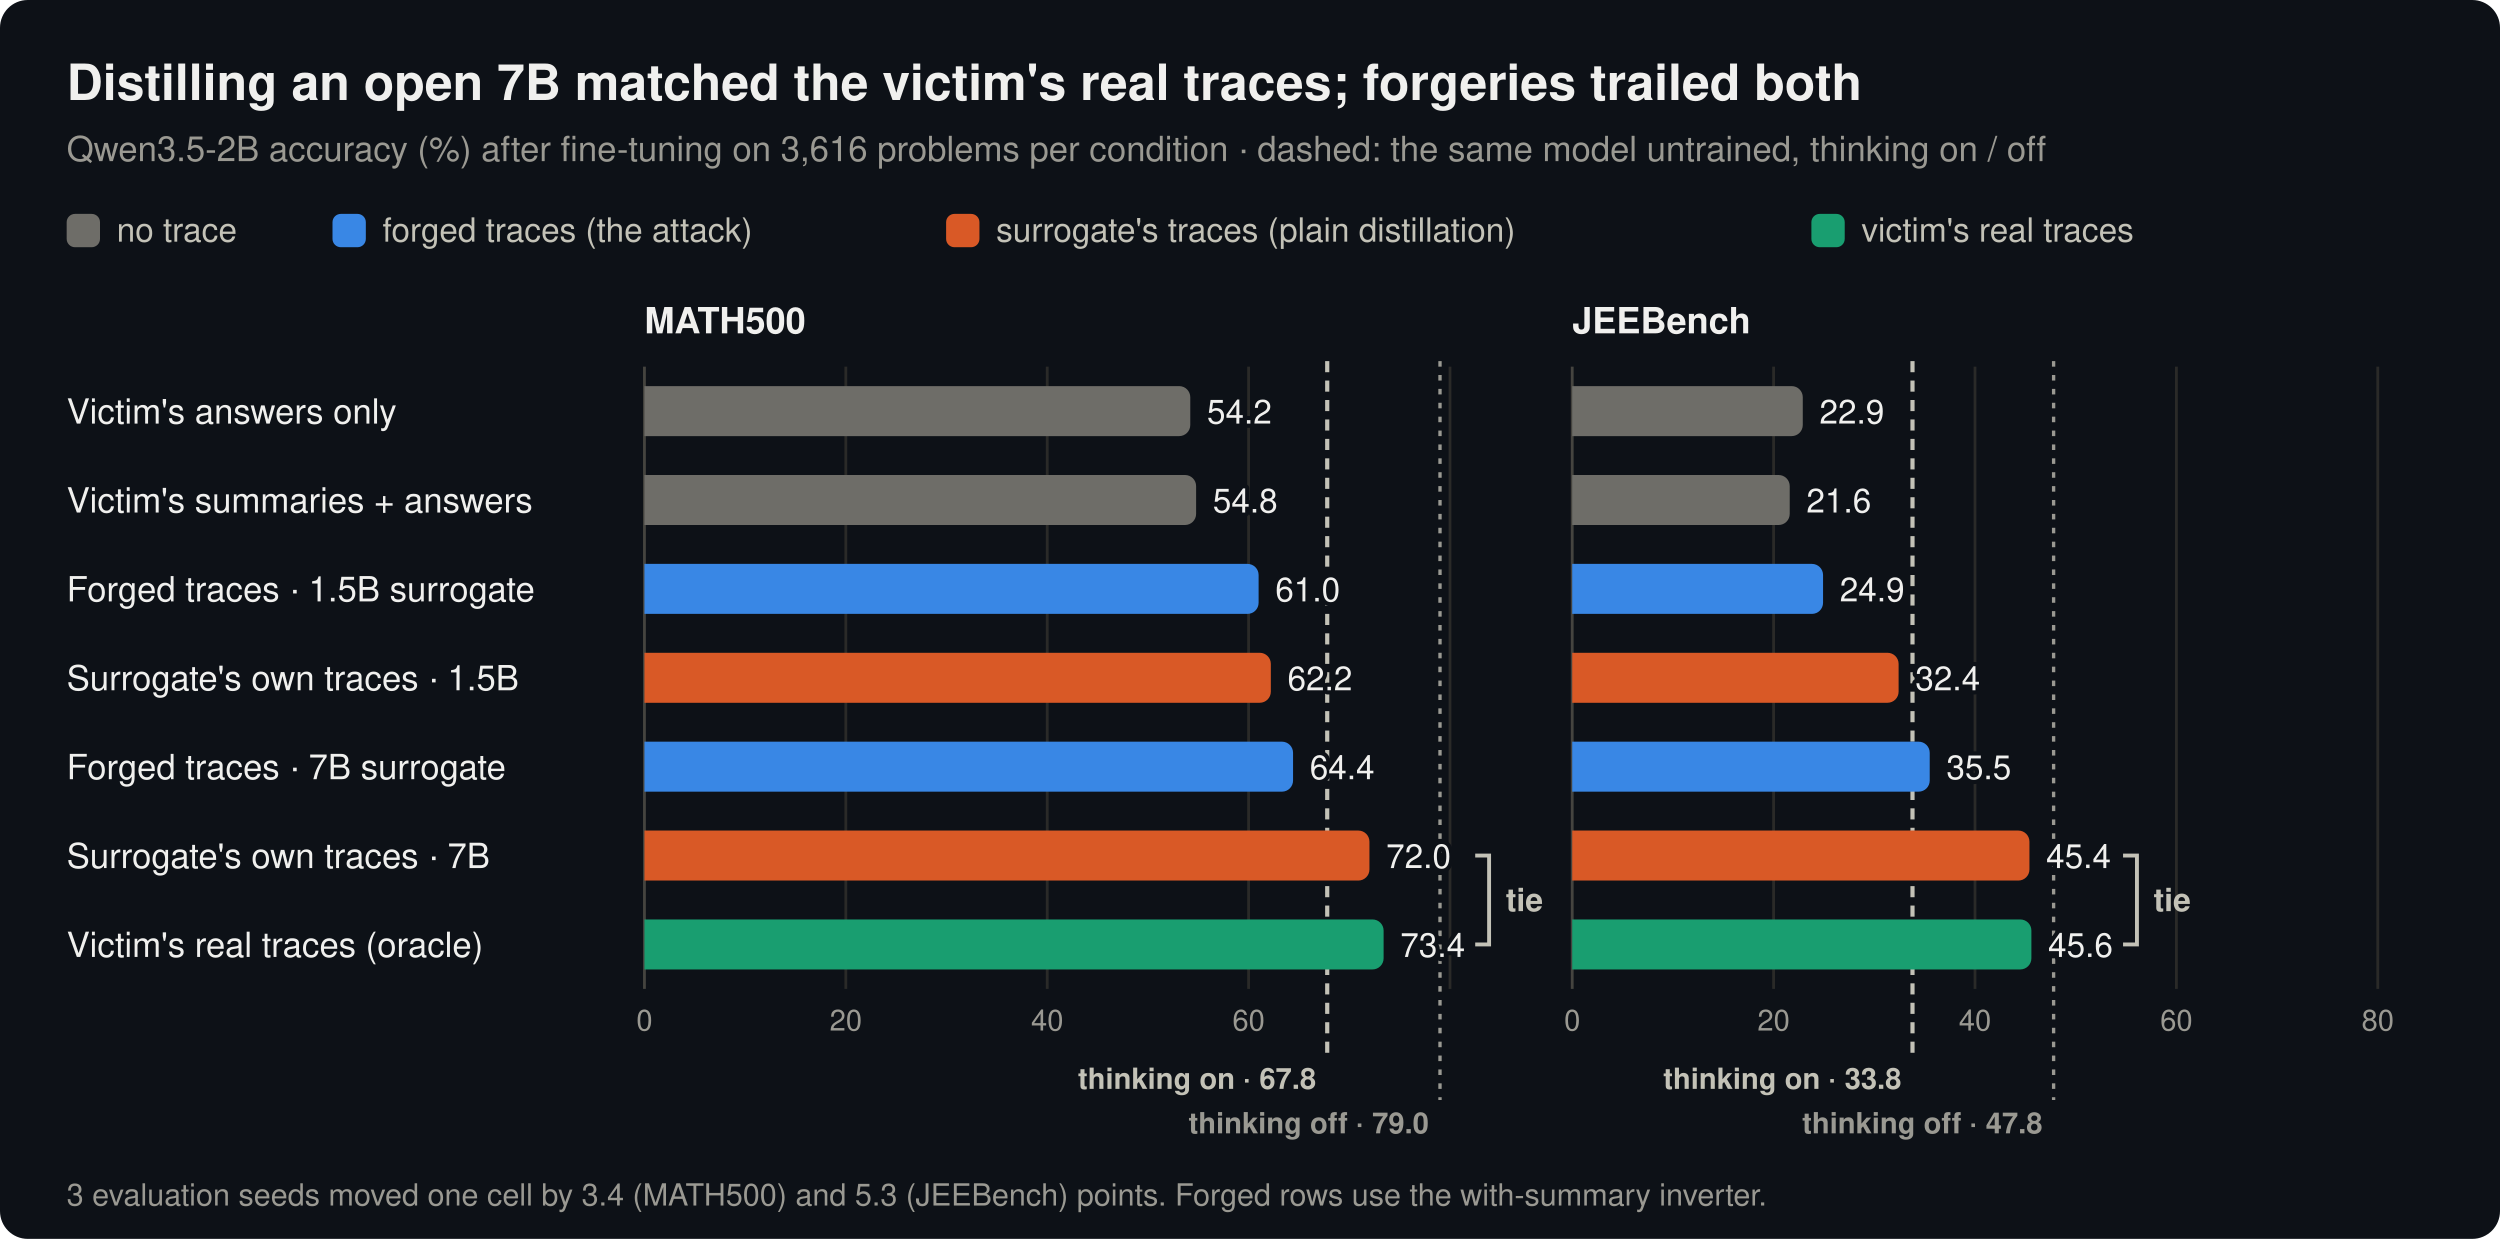
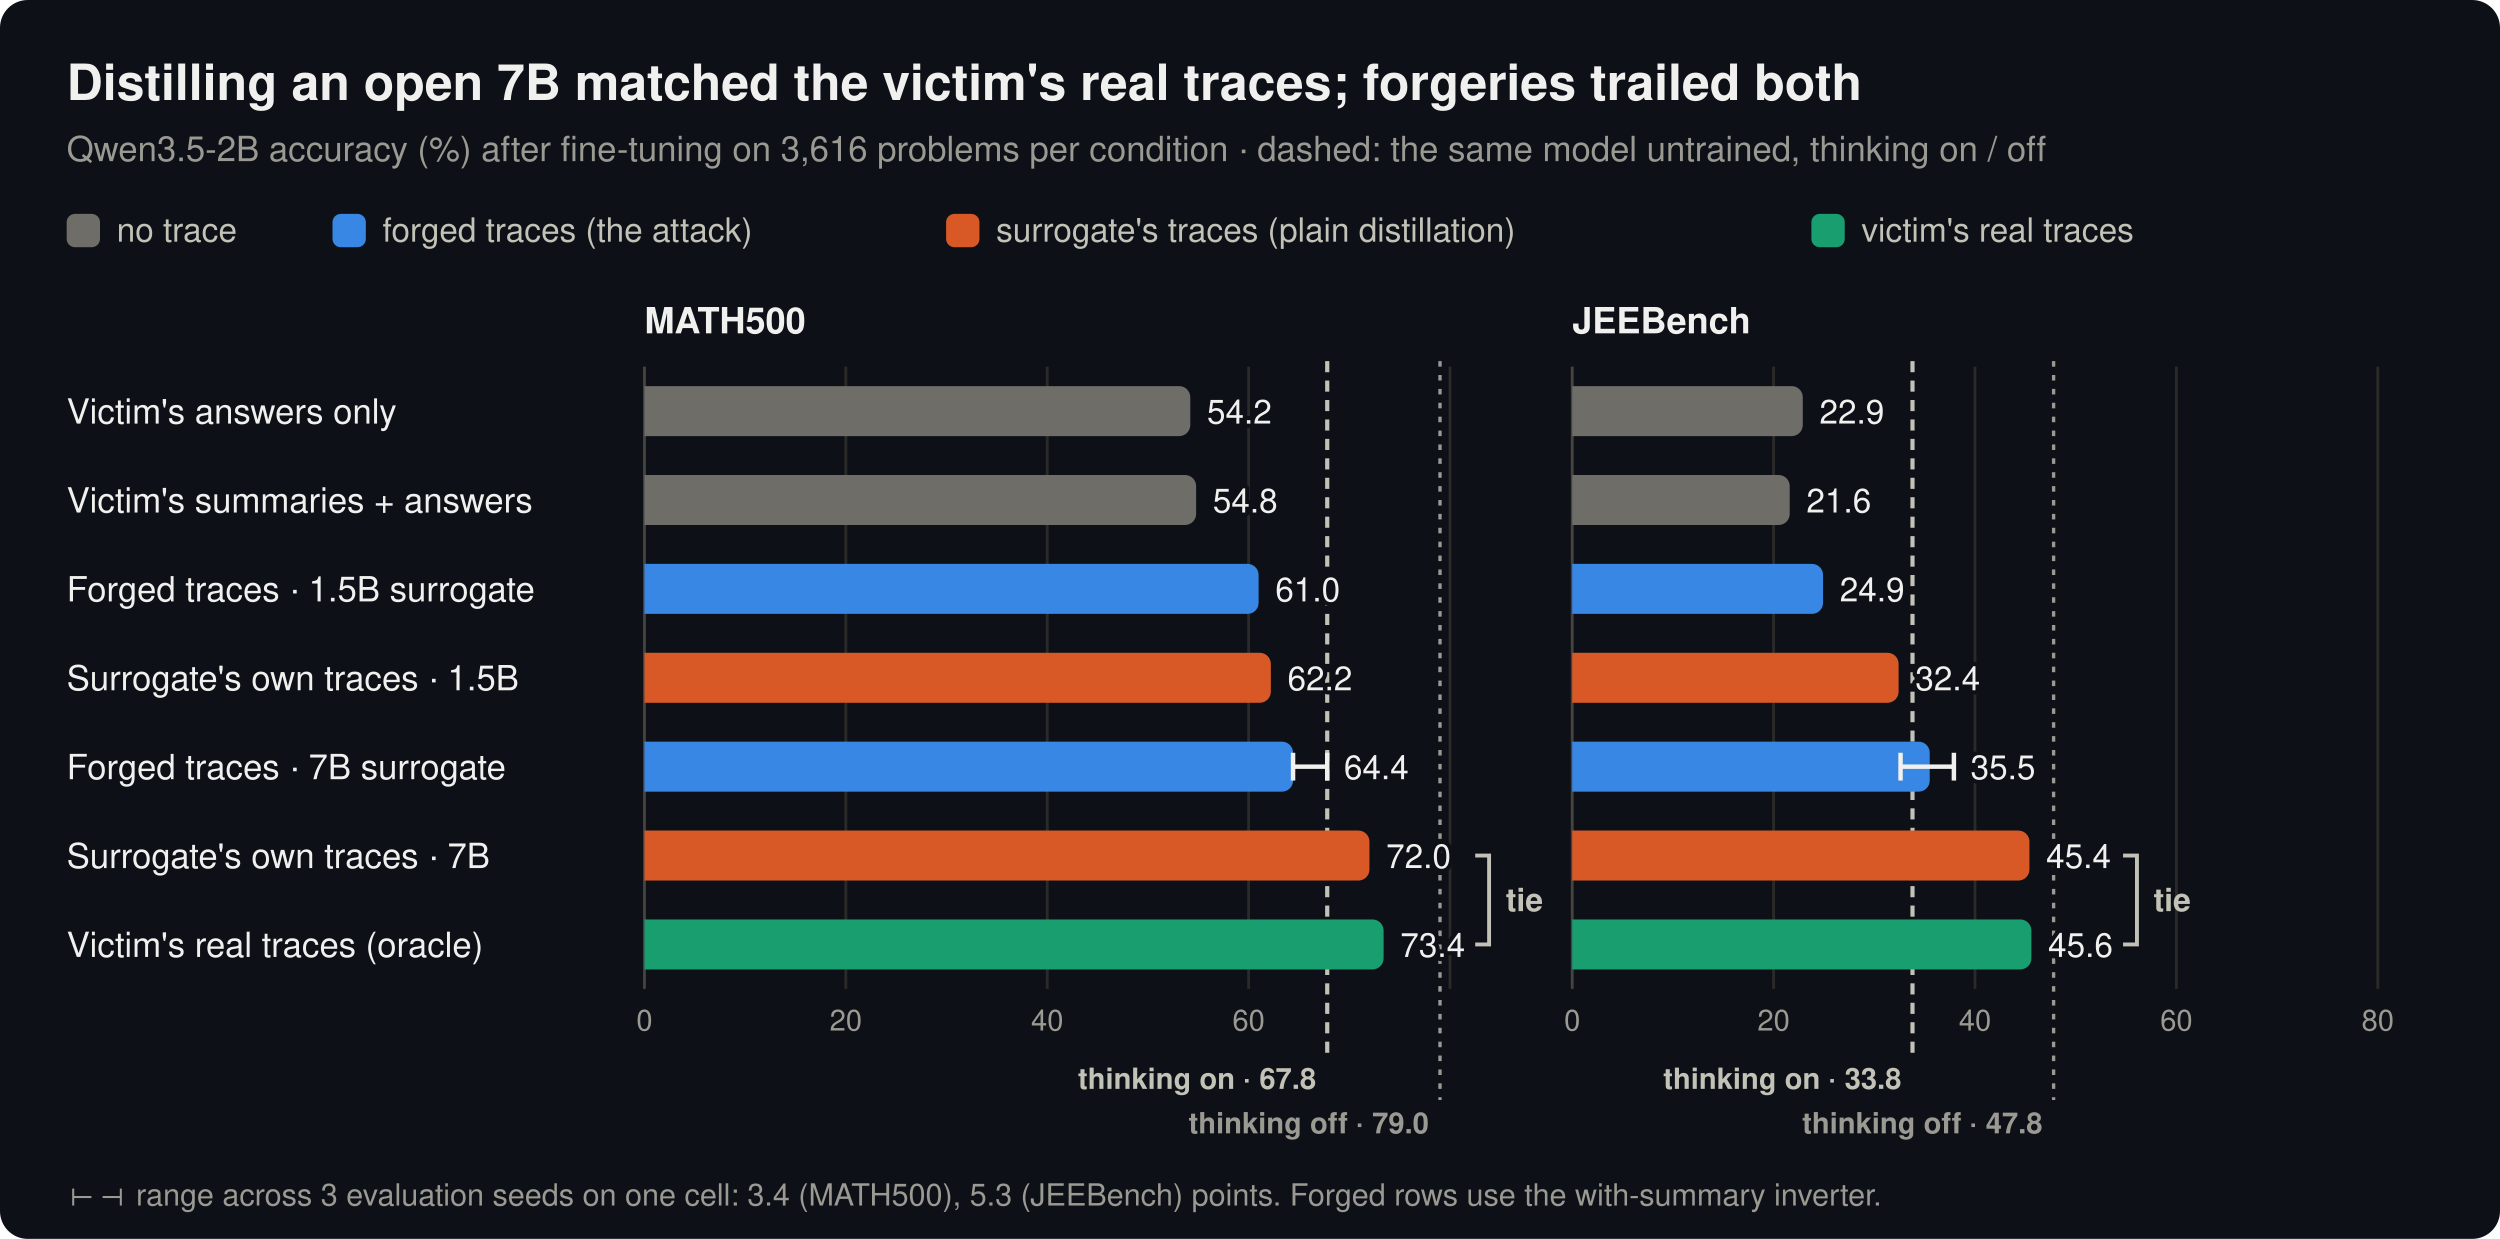
<svg xmlns="http://www.w3.org/2000/svg" width="900" height="446" viewBox="0 0 900 446" role="img" aria-label="Student accuracy by training condition">
  <rect x="0.0" y="0.0" width="900.0" height="446.0" rx="10" fill="#0d1117" />
  <text x="24.0" y="36.0" font-family="system-ui, -apple-system, &quot;Segoe UI&quot;, Helvetica, Arial, sans-serif" font-size="18" fill="#f0f0ee" text-anchor="start" font-weight="700" style="">Distilling an open 7B matched the victim's real traces; forgeries trailed both</text>
  <text x="24.0" y="58.0" font-family="system-ui, -apple-system, &quot;Segoe UI&quot;, Helvetica, Arial, sans-serif" font-size="12.5" fill="#9a9992" text-anchor="start" font-weight="normal" style="">Qwen3.5-2B accuracy (%) after fine-tuning on 3,616 problems per condition · dashed: the same model untrained, thinking on / off</text>
  <rect x="24.0" y="77.0" width="12.0" height="12.0" rx="3" fill="#6e6d68" />
  <text x="42.0" y="87.0" font-family="system-ui, -apple-system, &quot;Segoe UI&quot;, Helvetica, Arial, sans-serif" font-size="12" fill="#c3c2b7" text-anchor="start" font-weight="normal" style="">no trace</text>
  <rect x="119.7" y="77.0" width="12.0" height="12.0" rx="3" fill="#3987e5" />
  <text x="137.7" y="87.0" font-family="system-ui, -apple-system, &quot;Segoe UI&quot;, Helvetica, Arial, sans-serif" font-size="12" fill="#c3c2b7" text-anchor="start" font-weight="normal" style="">forged traces (the attack)</text>
  <rect x="340.6" y="77.0" width="12.0" height="12.0" rx="3" fill="#d95926" />
  <text x="358.6" y="87.0" font-family="system-ui, -apple-system, &quot;Segoe UI&quot;, Helvetica, Arial, sans-serif" font-size="12" fill="#c3c2b7" text-anchor="start" font-weight="normal" style="">surrogate's traces (plain distillation)</text>
  <rect x="652.1" y="77.0" width="12.0" height="12.0" rx="3" fill="#199e70" />
  <text x="670.1" y="87.0" font-family="system-ui, -apple-system, &quot;Segoe UI&quot;, Helvetica, Arial, sans-serif" font-size="12" fill="#c3c2b7" text-anchor="start" font-weight="normal" style="">victim's real traces</text>
  <text x="232.0" y="120.0" font-family="system-ui, -apple-system, &quot;Segoe UI&quot;, Helvetica, Arial, sans-serif" font-size="13" fill="#f0f0ee" text-anchor="start" font-weight="700" style="">MATH500</text>
  <line x1="232.0" y1="132.0" x2="232.0" y2="356.0" stroke="#45443f" stroke-width="1.0" />
  <text x="232.0" y="371.0" font-family="system-ui, -apple-system, &quot;Segoe UI&quot;, Helvetica, Arial, sans-serif" font-size="10.5" fill="#9a9992" text-anchor="middle" font-weight="normal" style="font-variant-numeric: tabular-nums;">0</text>
  <line x1="304.5" y1="132.0" x2="304.5" y2="356.0" stroke="#2a2a28" stroke-width="1.0" />
  <text x="304.5" y="371.0" font-family="system-ui, -apple-system, &quot;Segoe UI&quot;, Helvetica, Arial, sans-serif" font-size="10.5" fill="#9a9992" text-anchor="middle" font-weight="normal" style="font-variant-numeric: tabular-nums;">20</text>
  <line x1="377.0" y1="132.0" x2="377.0" y2="356.0" stroke="#2a2a28" stroke-width="1.0" />
  <text x="377.0" y="371.0" font-family="system-ui, -apple-system, &quot;Segoe UI&quot;, Helvetica, Arial, sans-serif" font-size="10.5" fill="#9a9992" text-anchor="middle" font-weight="normal" style="font-variant-numeric: tabular-nums;">40</text>
  <line x1="449.5" y1="132.0" x2="449.5" y2="356.0" stroke="#2a2a28" stroke-width="1.0" />
  <text x="449.5" y="371.0" font-family="system-ui, -apple-system, &quot;Segoe UI&quot;, Helvetica, Arial, sans-serif" font-size="10.5" fill="#9a9992" text-anchor="middle" font-weight="normal" style="font-variant-numeric: tabular-nums;">60</text>
  <line x1="522.0" y1="132.0" x2="522.0" y2="356.0" stroke="#2a2a28" stroke-width="1.0" />
  <line x1="477.8" y1="130.0" x2="477.8" y2="380.0" stroke="#c3c2b7" stroke-width="1.5" stroke-dasharray="4 3" />
  <text x="473.8" y="392.0" font-family="system-ui, -apple-system, &quot;Segoe UI&quot;, Helvetica, Arial, sans-serif" font-size="10.5" fill="#c3c2b7" text-anchor="end" font-weight="600" style="" paint-order="stroke" stroke="#0d1117" stroke-width="3" stroke-linejoin="round">thinking on · 67.8</text>
  <line x1="518.4" y1="130.0" x2="518.4" y2="396.0" stroke="#9a9992" stroke-width="1.2" stroke-dasharray="2 3" />
  <text x="514.4" y="408.0" font-family="system-ui, -apple-system, &quot;Segoe UI&quot;, Helvetica, Arial, sans-serif" font-size="10.5" fill="#9a9992" text-anchor="end" font-weight="600" style="" paint-order="stroke" stroke="#0d1117" stroke-width="3" stroke-linejoin="round">thinking off · 79.0</text>
  <path d="M232.0,139.0 H424.5 a4,4 0 0 1 4,4 V153.0 a4,4 0 0 1 -4,4 H232.0 Z" fill="#6e6d68" />
  <path d="M232.0,171.0 H426.6 a4,4 0 0 1 4,4 V185.0 a4,4 0 0 1 -4,4 H232.0 Z" fill="#6e6d68" />
  <path d="M232.0,203.0 H449.1 a4,4 0 0 1 4,4 V217.0 a4,4 0 0 1 -4,4 H232.0 Z" fill="#3987e5" />
  <path d="M232.0,235.0 H453.5 a4,4 0 0 1 4,4 V249.0 a4,4 0 0 1 -4,4 H232.0 Z" fill="#d95926" />
  <path d="M232.0,267.0 H461.5 a4,4 0 0 1 4,4 V281.0 a4,4 0 0 1 -4,4 H232.0 Z" fill="#3987e5" />
  <path d="M232.0,299.0 H489.0 a4,4 0 0 1 4,4 V313.0 a4,4 0 0 1 -4,4 H232.0 Z" fill="#d95926" />
  <path d="M232.0,331.0 H494.1 a4,4 0 0 1 4,4 V345.0 a4,4 0 0 1 -4,4 H232.0 Z" fill="#199e70" />
  <path d="M531.075,308.0 H536.075 V340.0 H531.075" fill="none" stroke="#c3c2b7" stroke-width="1.4" />
  <text x="542.1" y="328.0" font-family="system-ui, -apple-system, &quot;Segoe UI&quot;, Helvetica, Arial, sans-serif" font-size="11.5" fill="#c3c2b7" text-anchor="start" font-weight="700" style="">tie</text>
  <text x="434.5" y="152.5" font-family="system-ui, -apple-system, &quot;Segoe UI&quot;, Helvetica, Arial, sans-serif" font-size="12" fill="#f0f0ee" text-anchor="start" font-weight="normal" style="font-variant-numeric: tabular-nums;" paint-order="stroke" stroke="#0d1117" stroke-width="3" stroke-linejoin="round">54.2</text>
  <text x="436.6" y="184.5" font-family="system-ui, -apple-system, &quot;Segoe UI&quot;, Helvetica, Arial, sans-serif" font-size="12" fill="#f0f0ee" text-anchor="start" font-weight="normal" style="font-variant-numeric: tabular-nums;" paint-order="stroke" stroke="#0d1117" stroke-width="3" stroke-linejoin="round">54.8</text>
  <text x="459.1" y="216.5" font-family="system-ui, -apple-system, &quot;Segoe UI&quot;, Helvetica, Arial, sans-serif" font-size="12" fill="#f0f0ee" text-anchor="start" font-weight="normal" style="font-variant-numeric: tabular-nums;" paint-order="stroke" stroke="#0d1117" stroke-width="3" stroke-linejoin="round">61.0</text>
  <text x="463.5" y="248.5" font-family="system-ui, -apple-system, &quot;Segoe UI&quot;, Helvetica, Arial, sans-serif" font-size="12" fill="#f0f0ee" text-anchor="start" font-weight="normal" style="font-variant-numeric: tabular-nums;" paint-order="stroke" stroke="#0d1117" stroke-width="3" stroke-linejoin="round">62.2</text>
-   <text x="471.5" y="280.5" font-family="system-ui, -apple-system, &quot;Segoe UI&quot;, Helvetica, Arial, sans-serif" font-size="12" fill="#f0f0ee" text-anchor="start" font-weight="normal" style="font-variant-numeric: tabular-nums;" paint-order="stroke" stroke="#0d1117" stroke-width="3" stroke-linejoin="round">64.4</text>
+   <line x1="465.5" y1="276.0" x2="477.8" y2="276.0" stroke="#f0f0ee" stroke-width="1.6" />
+   <line x1="465.5" y1="271.0" x2="465.5" y2="281.0" stroke="#f0f0ee" stroke-width="1.6" />
+   <line x1="477.8" y1="271.0" x2="477.8" y2="281.0" stroke="#f0f0ee" stroke-width="1.6" />
+   <text x="483.8" y="280.5" font-family="system-ui, -apple-system, &quot;Segoe UI&quot;, Helvetica, Arial, sans-serif" font-size="12" fill="#f0f0ee" text-anchor="start" font-weight="normal" style="font-variant-numeric: tabular-nums;" paint-order="stroke" stroke="#0d1117" stroke-width="3" stroke-linejoin="round">64.4</text>
  <text x="499.0" y="312.5" font-family="system-ui, -apple-system, &quot;Segoe UI&quot;, Helvetica, Arial, sans-serif" font-size="12" fill="#f0f0ee" text-anchor="start" font-weight="normal" style="font-variant-numeric: tabular-nums;" paint-order="stroke" stroke="#0d1117" stroke-width="3" stroke-linejoin="round">72.0</text>
  <text x="504.1" y="344.5" font-family="system-ui, -apple-system, &quot;Segoe UI&quot;, Helvetica, Arial, sans-serif" font-size="12" fill="#f0f0ee" text-anchor="start" font-weight="normal" style="font-variant-numeric: tabular-nums;" paint-order="stroke" stroke="#0d1117" stroke-width="3" stroke-linejoin="round">73.4</text>
  <text x="566.0" y="120.0" font-family="system-ui, -apple-system, &quot;Segoe UI&quot;, Helvetica, Arial, sans-serif" font-size="13" fill="#f0f0ee" text-anchor="start" font-weight="700" style="">JEEBench</text>
  <line x1="566.0" y1="132.0" x2="566.0" y2="356.0" stroke="#45443f" stroke-width="1.0" />
  <text x="566.0" y="371.0" font-family="system-ui, -apple-system, &quot;Segoe UI&quot;, Helvetica, Arial, sans-serif" font-size="10.5" fill="#9a9992" text-anchor="middle" font-weight="normal" style="font-variant-numeric: tabular-nums;">0</text>
  <line x1="638.5" y1="132.0" x2="638.5" y2="356.0" stroke="#2a2a28" stroke-width="1.0" />
  <text x="638.5" y="371.0" font-family="system-ui, -apple-system, &quot;Segoe UI&quot;, Helvetica, Arial, sans-serif" font-size="10.5" fill="#9a9992" text-anchor="middle" font-weight="normal" style="font-variant-numeric: tabular-nums;">20</text>
  <line x1="711.0" y1="132.0" x2="711.0" y2="356.0" stroke="#2a2a28" stroke-width="1.0" />
  <text x="711.0" y="371.0" font-family="system-ui, -apple-system, &quot;Segoe UI&quot;, Helvetica, Arial, sans-serif" font-size="10.5" fill="#9a9992" text-anchor="middle" font-weight="normal" style="font-variant-numeric: tabular-nums;">40</text>
  <line x1="783.5" y1="132.0" x2="783.5" y2="356.0" stroke="#2a2a28" stroke-width="1.0" />
  <text x="783.5" y="371.0" font-family="system-ui, -apple-system, &quot;Segoe UI&quot;, Helvetica, Arial, sans-serif" font-size="10.5" fill="#9a9992" text-anchor="middle" font-weight="normal" style="font-variant-numeric: tabular-nums;">60</text>
  <line x1="856.0" y1="132.0" x2="856.0" y2="356.0" stroke="#2a2a28" stroke-width="1.0" />
  <text x="856.0" y="371.0" font-family="system-ui, -apple-system, &quot;Segoe UI&quot;, Helvetica, Arial, sans-serif" font-size="10.5" fill="#9a9992" text-anchor="middle" font-weight="normal" style="font-variant-numeric: tabular-nums;">80</text>
  <line x1="688.5" y1="130.0" x2="688.5" y2="380.0" stroke="#c3c2b7" stroke-width="1.5" stroke-dasharray="4 3" />
  <text x="684.5" y="392.0" font-family="system-ui, -apple-system, &quot;Segoe UI&quot;, Helvetica, Arial, sans-serif" font-size="10.5" fill="#c3c2b7" text-anchor="end" font-weight="600" style="" paint-order="stroke" stroke="#0d1117" stroke-width="3" stroke-linejoin="round">thinking on · 33.8</text>
  <line x1="739.3" y1="130.0" x2="739.3" y2="396.0" stroke="#9a9992" stroke-width="1.2" stroke-dasharray="2 3" />
  <text x="735.3" y="408.0" font-family="system-ui, -apple-system, &quot;Segoe UI&quot;, Helvetica, Arial, sans-serif" font-size="10.5" fill="#9a9992" text-anchor="end" font-weight="600" style="" paint-order="stroke" stroke="#0d1117" stroke-width="3" stroke-linejoin="round">thinking off · 47.8</text>
  <path d="M566.0,139.0 H645.0 a4,4 0 0 1 4,4 V153.0 a4,4 0 0 1 -4,4 H566.0 Z" fill="#6e6d68" />
  <path d="M566.0,171.0 H640.3 a4,4 0 0 1 4,4 V185.0 a4,4 0 0 1 -4,4 H566.0 Z" fill="#6e6d68" />
  <path d="M566.0,203.0 H652.3 a4,4 0 0 1 4,4 V217.0 a4,4 0 0 1 -4,4 H566.0 Z" fill="#3987e5" />
  <path d="M566.0,235.0 H679.5 a4,4 0 0 1 4,4 V249.0 a4,4 0 0 1 -4,4 H566.0 Z" fill="#d95926" />
  <path d="M566.0,267.0 H690.7 a4,4 0 0 1 4,4 V281.0 a4,4 0 0 1 -4,4 H566.0 Z" fill="#3987e5" />
  <path d="M566.0,299.0 H726.6 a4,4 0 0 1 4,4 V313.0 a4,4 0 0 1 -4,4 H566.0 Z" fill="#d95926" />
  <path d="M566.0,331.0 H727.3 a4,4 0 0 1 4,4 V345.0 a4,4 0 0 1 -4,4 H566.0 Z" fill="#199e70" />
  <path d="M764.3,308.0 H769.3 V340.0 H764.3" fill="none" stroke="#c3c2b7" stroke-width="1.4" />
  <text x="775.3" y="328.0" font-family="system-ui, -apple-system, &quot;Segoe UI&quot;, Helvetica, Arial, sans-serif" font-size="11.5" fill="#c3c2b7" text-anchor="start" font-weight="700" style="">tie</text>
  <text x="655.0" y="152.5" font-family="system-ui, -apple-system, &quot;Segoe UI&quot;, Helvetica, Arial, sans-serif" font-size="12" fill="#f0f0ee" text-anchor="start" font-weight="normal" style="font-variant-numeric: tabular-nums;" paint-order="stroke" stroke="#0d1117" stroke-width="3" stroke-linejoin="round">22.9</text>
  <text x="650.3" y="184.5" font-family="system-ui, -apple-system, &quot;Segoe UI&quot;, Helvetica, Arial, sans-serif" font-size="12" fill="#f0f0ee" text-anchor="start" font-weight="normal" style="font-variant-numeric: tabular-nums;" paint-order="stroke" stroke="#0d1117" stroke-width="3" stroke-linejoin="round">21.6</text>
  <text x="662.3" y="216.5" font-family="system-ui, -apple-system, &quot;Segoe UI&quot;, Helvetica, Arial, sans-serif" font-size="12" fill="#f0f0ee" text-anchor="start" font-weight="normal" style="font-variant-numeric: tabular-nums;" paint-order="stroke" stroke="#0d1117" stroke-width="3" stroke-linejoin="round">24.9</text>
  <text x="689.5" y="248.5" font-family="system-ui, -apple-system, &quot;Segoe UI&quot;, Helvetica, Arial, sans-serif" font-size="12" fill="#f0f0ee" text-anchor="start" font-weight="normal" style="font-variant-numeric: tabular-nums;" paint-order="stroke" stroke="#0d1117" stroke-width="3" stroke-linejoin="round">32.4</text>
-   <text x="700.7" y="280.5" font-family="system-ui, -apple-system, &quot;Segoe UI&quot;, Helvetica, Arial, sans-serif" font-size="12" fill="#f0f0ee" text-anchor="start" font-weight="normal" style="font-variant-numeric: tabular-nums;" paint-order="stroke" stroke="#0d1117" stroke-width="3" stroke-linejoin="round">35.5</text>
+   <line x1="684.2" y1="276.0" x2="703.4" y2="276.0" stroke="#f0f0ee" stroke-width="1.6" />
+   <line x1="684.2" y1="271.0" x2="684.2" y2="281.0" stroke="#f0f0ee" stroke-width="1.6" />
+   <line x1="703.4" y1="271.0" x2="703.4" y2="281.0" stroke="#f0f0ee" stroke-width="1.6" />
+   <text x="709.4" y="280.5" font-family="system-ui, -apple-system, &quot;Segoe UI&quot;, Helvetica, Arial, sans-serif" font-size="12" fill="#f0f0ee" text-anchor="start" font-weight="normal" style="font-variant-numeric: tabular-nums;" paint-order="stroke" stroke="#0d1117" stroke-width="3" stroke-linejoin="round">35.5</text>
  <text x="736.6" y="312.5" font-family="system-ui, -apple-system, &quot;Segoe UI&quot;, Helvetica, Arial, sans-serif" font-size="12" fill="#f0f0ee" text-anchor="start" font-weight="normal" style="font-variant-numeric: tabular-nums;" paint-order="stroke" stroke="#0d1117" stroke-width="3" stroke-linejoin="round">45.4</text>
  <text x="737.3" y="344.5" font-family="system-ui, -apple-system, &quot;Segoe UI&quot;, Helvetica, Arial, sans-serif" font-size="12" fill="#f0f0ee" text-anchor="start" font-weight="normal" style="font-variant-numeric: tabular-nums;" paint-order="stroke" stroke="#0d1117" stroke-width="3" stroke-linejoin="round">45.6</text>
  <text x="24.0" y="152.5" font-family="system-ui, -apple-system, &quot;Segoe UI&quot;, Helvetica, Arial, sans-serif" font-size="12.5" fill="#f0f0ee" text-anchor="start" font-weight="normal" style="">Victim's answers only</text>
  <text x="24.0" y="184.5" font-family="system-ui, -apple-system, &quot;Segoe UI&quot;, Helvetica, Arial, sans-serif" font-size="12.5" fill="#f0f0ee" text-anchor="start" font-weight="normal" style="">Victim's summaries + answers</text>
  <text x="24.0" y="216.5" font-family="system-ui, -apple-system, &quot;Segoe UI&quot;, Helvetica, Arial, sans-serif" font-size="12.5" fill="#f0f0ee" text-anchor="start" font-weight="normal" style="">Forged traces · 1.5B surrogate</text>
  <text x="24.0" y="248.5" font-family="system-ui, -apple-system, &quot;Segoe UI&quot;, Helvetica, Arial, sans-serif" font-size="12.5" fill="#f0f0ee" text-anchor="start" font-weight="normal" style="">Surrogate's own traces · 1.5B</text>
  <text x="24.0" y="280.5" font-family="system-ui, -apple-system, &quot;Segoe UI&quot;, Helvetica, Arial, sans-serif" font-size="12.5" fill="#f0f0ee" text-anchor="start" font-weight="normal" style="">Forged traces · 7B surrogate</text>
  <text x="24.0" y="312.5" font-family="system-ui, -apple-system, &quot;Segoe UI&quot;, Helvetica, Arial, sans-serif" font-size="12.5" fill="#f0f0ee" text-anchor="start" font-weight="normal" style="">Surrogate's own traces · 7B</text>
  <text x="24.0" y="344.5" font-family="system-ui, -apple-system, &quot;Segoe UI&quot;, Helvetica, Arial, sans-serif" font-size="12.5" fill="#f0f0ee" text-anchor="start" font-weight="normal" style="">Victim's real traces (oracle)</text>
-   <text x="24.0" y="434.0" font-family="system-ui, -apple-system, &quot;Segoe UI&quot;, Helvetica, Arial, sans-serif" font-size="11" fill="#9a9992" text-anchor="start" font-weight="normal" style="">3 evaluation seeds moved one cell by 3.4 (MATH500) and 5.3 (JEEBench) points. Forged rows use the with-summary inverter.</text>
+   <text x="24.0" y="434.0" font-family="system-ui, -apple-system, &quot;Segoe UI&quot;, Helvetica, Arial, sans-serif" font-size="11" fill="#9a9992" text-anchor="start" font-weight="normal" style="">⊢⊣ range across 3 evaluation seeds on one cell: 3.4 (MATH500), 5.3 (JEEBench) points. Forged rows use the with-summary inverter.</text>
</svg>
